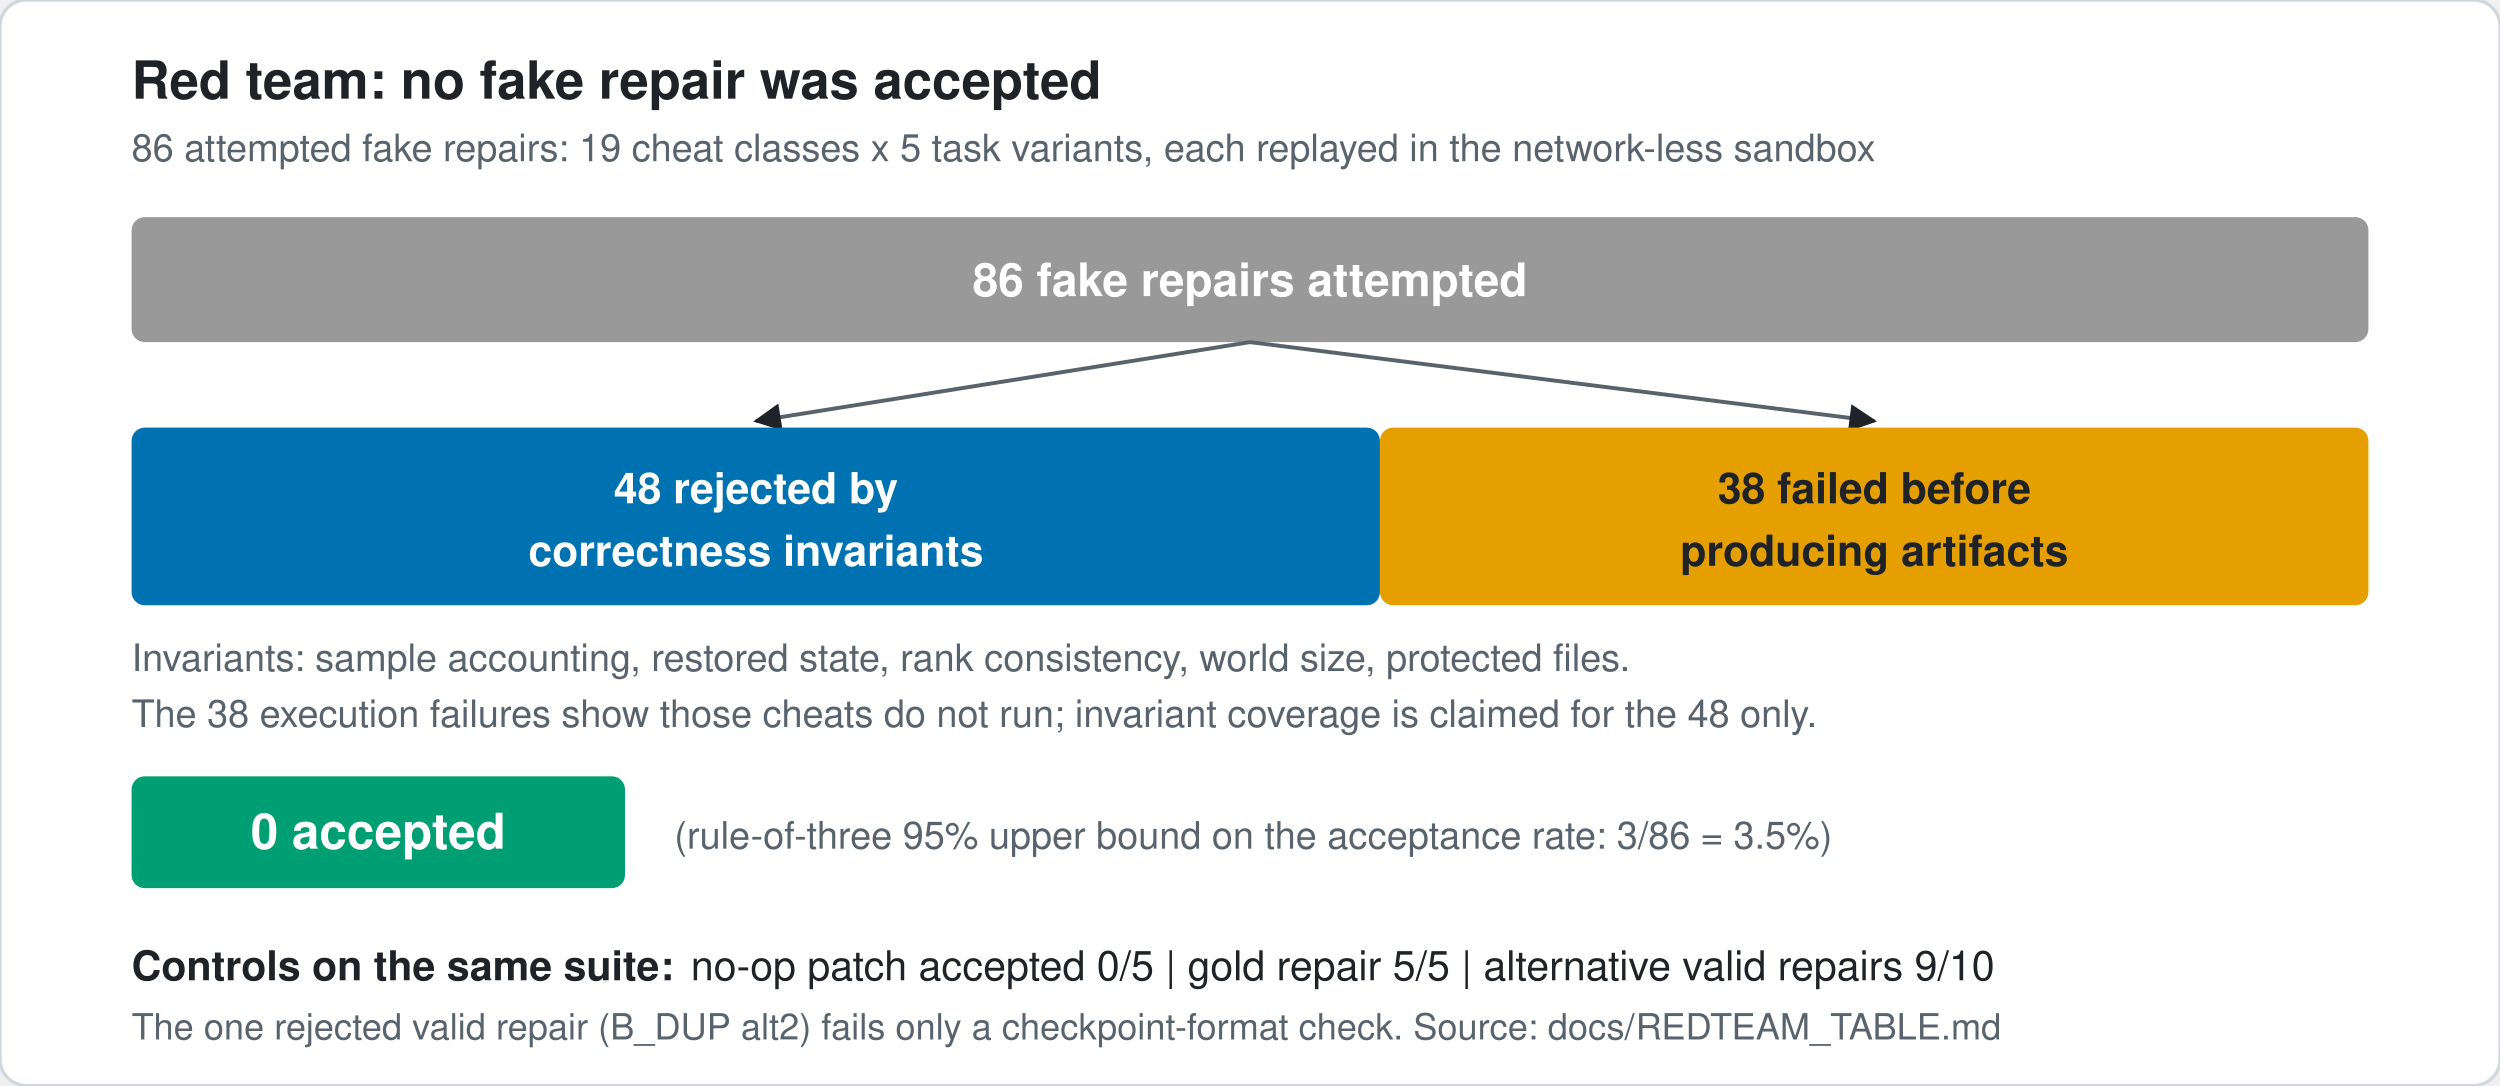
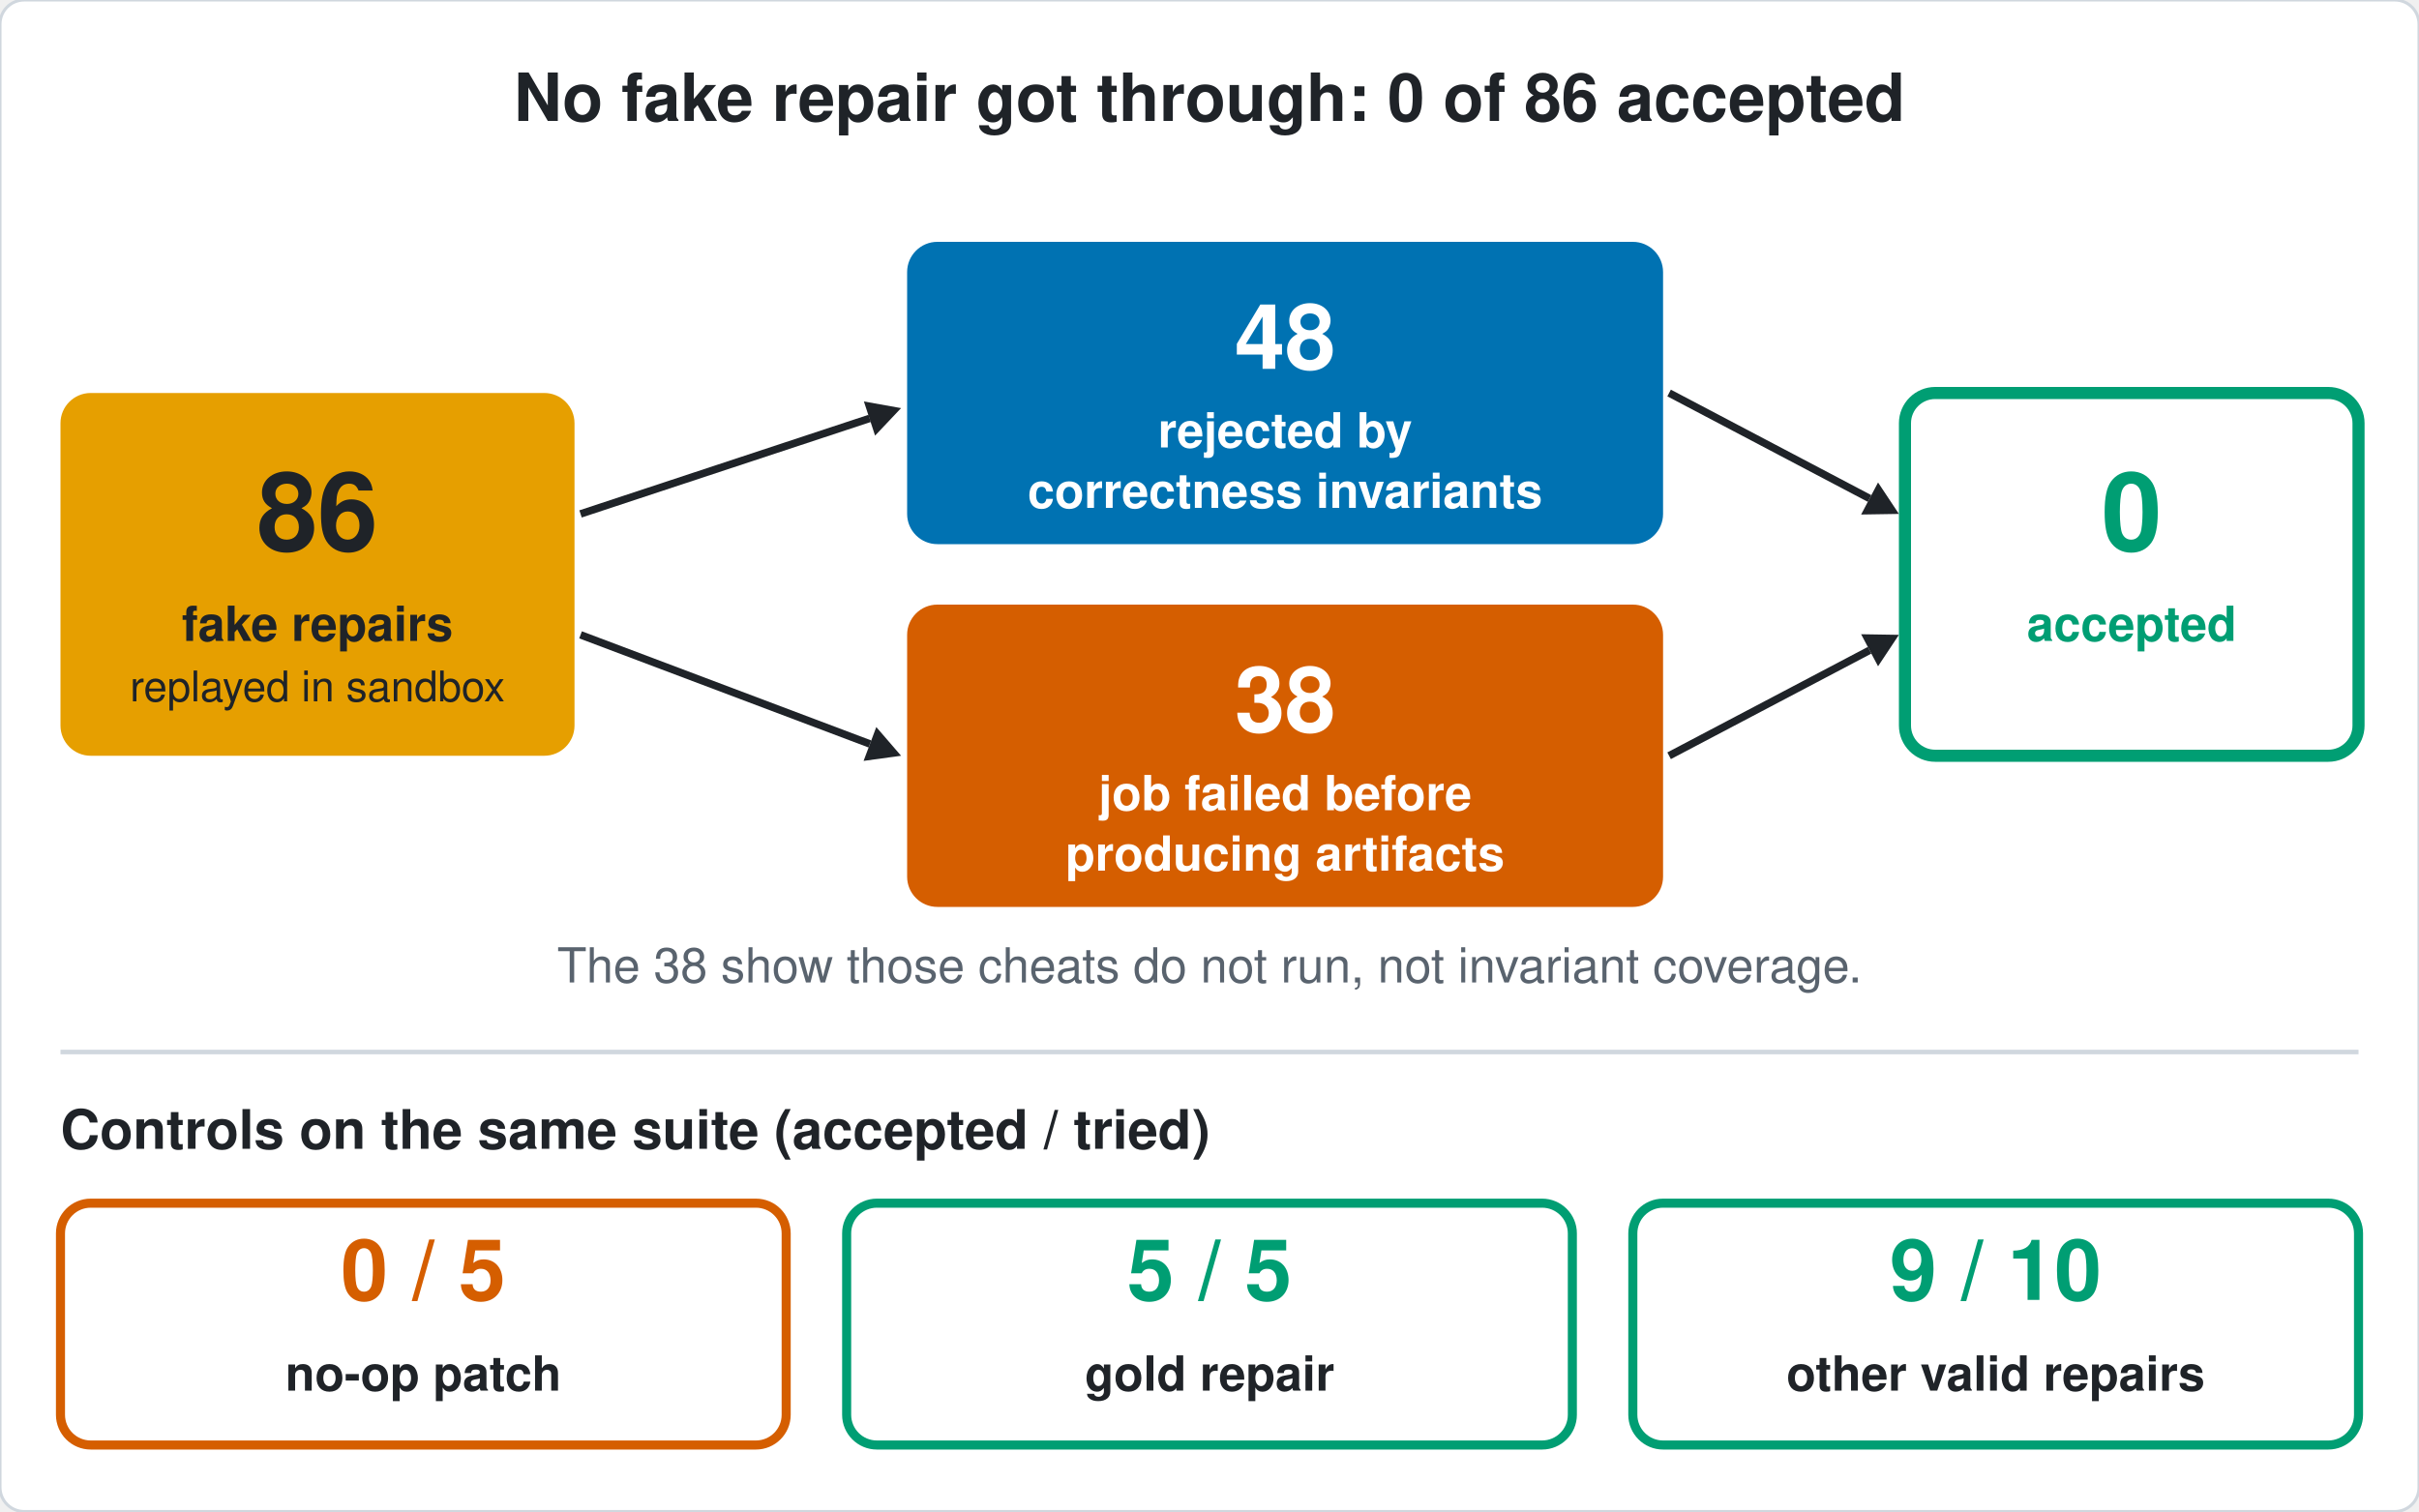
- <svg xmlns="http://www.w3.org/2000/svg" viewBox="0 0 760 330" width="760" height="330" role="img" aria-labelledby="t d">
+ <svg xmlns="http://www.w3.org/2000/svg" viewBox="0 0 800 500" width="800" height="500" role="img" aria-labelledby="t d">
  <defs>
    <marker id="arr" viewBox="0 0 10 10" refX="9" refY="5" markerWidth="7" markerHeight="7" orient="auto-start-reverse">
      <path d="M0,0 L10,5 L0,10 z" fill="#1f2328" />
    </marker>
  </defs>
-   <rect x="0.0" y="0.0" width="760.0" height="330.0" rx="8" fill="#ffffff" stroke="#d0d7de" stroke-width="1" />
-   <text x="40.0" y="30.0" font-size="16" text-anchor="start" font-weight="bold" fill="#1f2328" font-family="Helvetica, Arial, sans-serif">Red team: no fake repair was accepted</text>
-   <text x="40.0" y="49.0" font-size="11.5" text-anchor="start" font-weight="normal" fill="#59636e" font-family="Helvetica, Arial, sans-serif">86 attempted fake repairs: 19 cheat classes x 5 task variants, each replayed in the network-less sandbox</text>
-   <rect x="40.0" y="66.0" width="680.0" height="38.0" rx="4" fill="#999999" stroke="none" stroke-width="1" />
-   <text x="380.0" y="90.0" font-size="14" text-anchor="middle" font-weight="bold" fill="#ffffff" font-family="Helvetica, Arial, sans-serif">86 fake repairs attempted</text>
-   <line x1="380.0" y1="104.0" x2="229.8" y2="128.0" stroke="#59636e" stroke-width="1.2" marker-end="url(#arr)" />
-   <line x1="380.0" y1="104.0" x2="569.8" y2="128.0" stroke="#59636e" stroke-width="1.2" marker-end="url(#arr)" />
-   <rect x="40.0" y="130.0" width="379.5" height="54.0" rx="4" fill="#0072B2" stroke="none" stroke-width="1" />
-   <text x="229.8" y="153.0" font-size="13" text-anchor="middle" font-weight="bold" fill="#ffffff" font-family="Helvetica, Arial, sans-serif">48 rejected by</text>
-   <text x="229.8" y="172.0" font-size="13" text-anchor="middle" font-weight="bold" fill="#ffffff" font-family="Helvetica, Arial, sans-serif">correctness invariants</text>
-   <rect x="419.5" y="130.0" width="300.5" height="54.0" rx="4" fill="#E69F00" stroke="none" stroke-width="1" />
-   <text x="569.8" y="153.0" font-size="13" text-anchor="middle" font-weight="bold" fill="#1f2328" font-family="Helvetica, Arial, sans-serif">38 failed before</text>
-   <text x="569.8" y="172.0" font-size="13" text-anchor="middle" font-weight="bold" fill="#1f2328" font-family="Helvetica, Arial, sans-serif">producing artifacts</text>
-   <text x="40.0" y="204.0" font-size="11.5" text-anchor="start" font-weight="normal" fill="#59636e" font-family="Helvetica, Arial, sans-serif">Invariants: sample accounting, restored state, rank consistency, world size, protected files.</text>
-   <text x="40.0" y="221.0" font-size="11.5" text-anchor="start" font-weight="normal" fill="#59636e" font-family="Helvetica, Arial, sans-serif">The 38 execution failures show those cheats do not run; invariant coverage is claimed for the 48 only.</text>
-   <rect x="40.0" y="236.0" width="150.0" height="34.0" rx="4" fill="#009E73" stroke="none" stroke-width="1" />
-   <text x="115.0" y="258.0" font-size="15" text-anchor="middle" font-weight="bold" fill="#ffffff" font-family="Helvetica, Arial, sans-serif">0 accepted</text>
-   <text x="205.0" y="258.0" font-size="11.5" text-anchor="start" font-weight="normal" fill="#59636e" font-family="Helvetica, Arial, sans-serif">(rule-of-three 95% upper bound on the acceptance rate: 3/86 = 3.5%)</text>
-   <text x="40.0" y="298.0" font-size="12.5" text-anchor="start" font-weight="bold" fill="#1f2328" font-family="Helvetica, Arial, sans-serif">Controls on the same suite:</text>
-   <text x="210.0" y="298.0" font-size="12.5" text-anchor="start" font-weight="normal" fill="#1f2328" font-family="Helvetica, Arial, sans-serif">no-op patch accepted 0/5  |  gold repair 5/5  |  alternative valid repairs 9/10</text>
-   <text x="40.0" y="316.0" font-size="11" text-anchor="start" font-weight="normal" fill="#59636e" font-family="Helvetica, Arial, sans-serif">The one rejected valid repair (B_DUP alt2) fails only a checkpoint-format check. Source: docs/REDTEAM_TABLE.md</text>
+   <rect x="0.0" y="0.0" width="800.0" height="500.0" rx="8" fill="#ffffff" stroke="#d0d7de" stroke-width="1" />
+   <text x="400.0" y="40.0" font-size="22" text-anchor="middle" font-weight="bold" fill="#1f2328" font-family="Helvetica, Arial, sans-serif">No fake repair got through: 0 of 86 accepted</text>
+   <rect x="20.0" y="130.0" width="170.0" height="120.0" rx="10" fill="#E69F00" stroke="none" stroke-width="1" />
+   <text x="105.0" y="182.0" font-size="36" text-anchor="middle" font-weight="bold" fill="#1f2328" font-family="Helvetica, Arial, sans-serif">86</text>
+   <text x="105.0" y="212.0" font-size="16" text-anchor="middle" font-weight="bold" fill="#1f2328" font-family="Helvetica, Arial, sans-serif">fake repairs</text>
+   <text x="105.0" y="232.0" font-size="14" text-anchor="middle" font-weight="normal" fill="#1f2328" font-family="Helvetica, Arial, sans-serif">replayed in sandbox</text>
+   <rect x="300.0" y="80.0" width="250.0" height="100.0" rx="10" fill="#0072B2" stroke="none" stroke-width="1" />
+   <text x="425.0" y="122.0" font-size="30" text-anchor="middle" font-weight="bold" fill="#ffffff" font-family="Helvetica, Arial, sans-serif">48</text>
+   <text x="425.0" y="148.0" font-size="16" text-anchor="middle" font-weight="bold" fill="#ffffff" font-family="Helvetica, Arial, sans-serif">rejected by</text>
+   <text x="425.0" y="168.0" font-size="16" text-anchor="middle" font-weight="bold" fill="#ffffff" font-family="Helvetica, Arial, sans-serif">correctness invariants</text>
+   <rect x="300.0" y="200.0" width="250.0" height="100.0" rx="10" fill="#D55E00" stroke="none" stroke-width="1" />
+   <text x="425.0" y="242.0" font-size="30" text-anchor="middle" font-weight="bold" fill="#ffffff" font-family="Helvetica, Arial, sans-serif">38</text>
+   <text x="425.0" y="268.0" font-size="16" text-anchor="middle" font-weight="bold" fill="#ffffff" font-family="Helvetica, Arial, sans-serif">job failed before</text>
+   <text x="425.0" y="288.0" font-size="16" text-anchor="middle" font-weight="bold" fill="#ffffff" font-family="Helvetica, Arial, sans-serif">producing artifacts</text>
+   <line x1="192.0" y1="170.0" x2="287.6" y2="138.4" stroke="#1f2328" stroke-width="2.5" />
+   <polygon points="298.0,135.0 289.4,144.1 285.7,132.8" fill="#1f2328" />
+   <line x1="192.0" y1="210.0" x2="287.7" y2="246.1" stroke="#1f2328" stroke-width="2.5" />
+   <polygon points="298.0,250.0 285.6,251.7 289.8,240.5" fill="#1f2328" />
+   <line x1="552.0" y1="130.0" x2="618.3" y2="164.9" stroke="#1f2328" stroke-width="2.5" />
+   <polygon points="628.0,170.0 615.5,170.2 621.1,159.6" fill="#1f2328" />
+   <line x1="552.0" y1="250.0" x2="618.3" y2="215.1" stroke="#1f2328" stroke-width="2.5" />
+   <polygon points="628.0,210.0 621.1,220.4 615.5,209.8" fill="#1f2328" />
+   <rect x="630.0" y="130.0" width="150.0" height="120.0" rx="10" fill="#ffffff" stroke="#009E73" stroke-width="4" />
+   <text x="705.0" y="182.0" font-size="36" text-anchor="middle" font-weight="bold" fill="#009E73" font-family="Helvetica, Arial, sans-serif">0</text>
+   <text x="705.0" y="212.0" font-size="16" text-anchor="middle" font-weight="bold" fill="#009E73" font-family="Helvetica, Arial, sans-serif">accepted</text>
+   <text x="400.0" y="325.0" font-size="16" text-anchor="middle" font-weight="normal" fill="#59636e" font-family="Helvetica, Arial, sans-serif">The 38 show those cheats do not run, not invariant coverage.</text>
+   <line x1="20" y1="348" x2="780" y2="348" stroke="#d0d7de" stroke-width="1.5" />
+   <text x="20.0" y="380.0" font-size="18" text-anchor="start" font-weight="bold" fill="#1f2328" font-family="Helvetica, Arial, sans-serif">Controls on the same suite (accepted / tried)</text>
+   <rect x="20.0" y="398.0" width="240.0" height="80.0" rx="10" fill="#ffffff" stroke="#D55E00" stroke-width="3" />
+   <text x="140.0" y="430.0" font-size="28" text-anchor="middle" font-weight="bold" fill="#D55E00" font-family="Helvetica, Arial, sans-serif">0 / 5</text>
+   <text x="140.0" y="460.0" font-size="16" text-anchor="middle" font-weight="bold" fill="#1f2328" font-family="Helvetica, Arial, sans-serif">no-op patch</text>
+   <rect x="280.0" y="398.0" width="240.0" height="80.0" rx="10" fill="#ffffff" stroke="#009E73" stroke-width="3" />
+   <text x="400.0" y="430.0" font-size="28" text-anchor="middle" font-weight="bold" fill="#009E73" font-family="Helvetica, Arial, sans-serif">5 / 5</text>
+   <text x="400.0" y="460.0" font-size="16" text-anchor="middle" font-weight="bold" fill="#1f2328" font-family="Helvetica, Arial, sans-serif">gold repair</text>
+   <rect x="540.0" y="398.0" width="240.0" height="80.0" rx="10" fill="#ffffff" stroke="#009E73" stroke-width="3" />
+   <text x="660.0" y="430.0" font-size="28" text-anchor="middle" font-weight="bold" fill="#009E73" font-family="Helvetica, Arial, sans-serif">9 / 10</text>
+   <text x="660.0" y="460.0" font-size="16" text-anchor="middle" font-weight="bold" fill="#1f2328" font-family="Helvetica, Arial, sans-serif">other valid repairs</text>
</svg>
